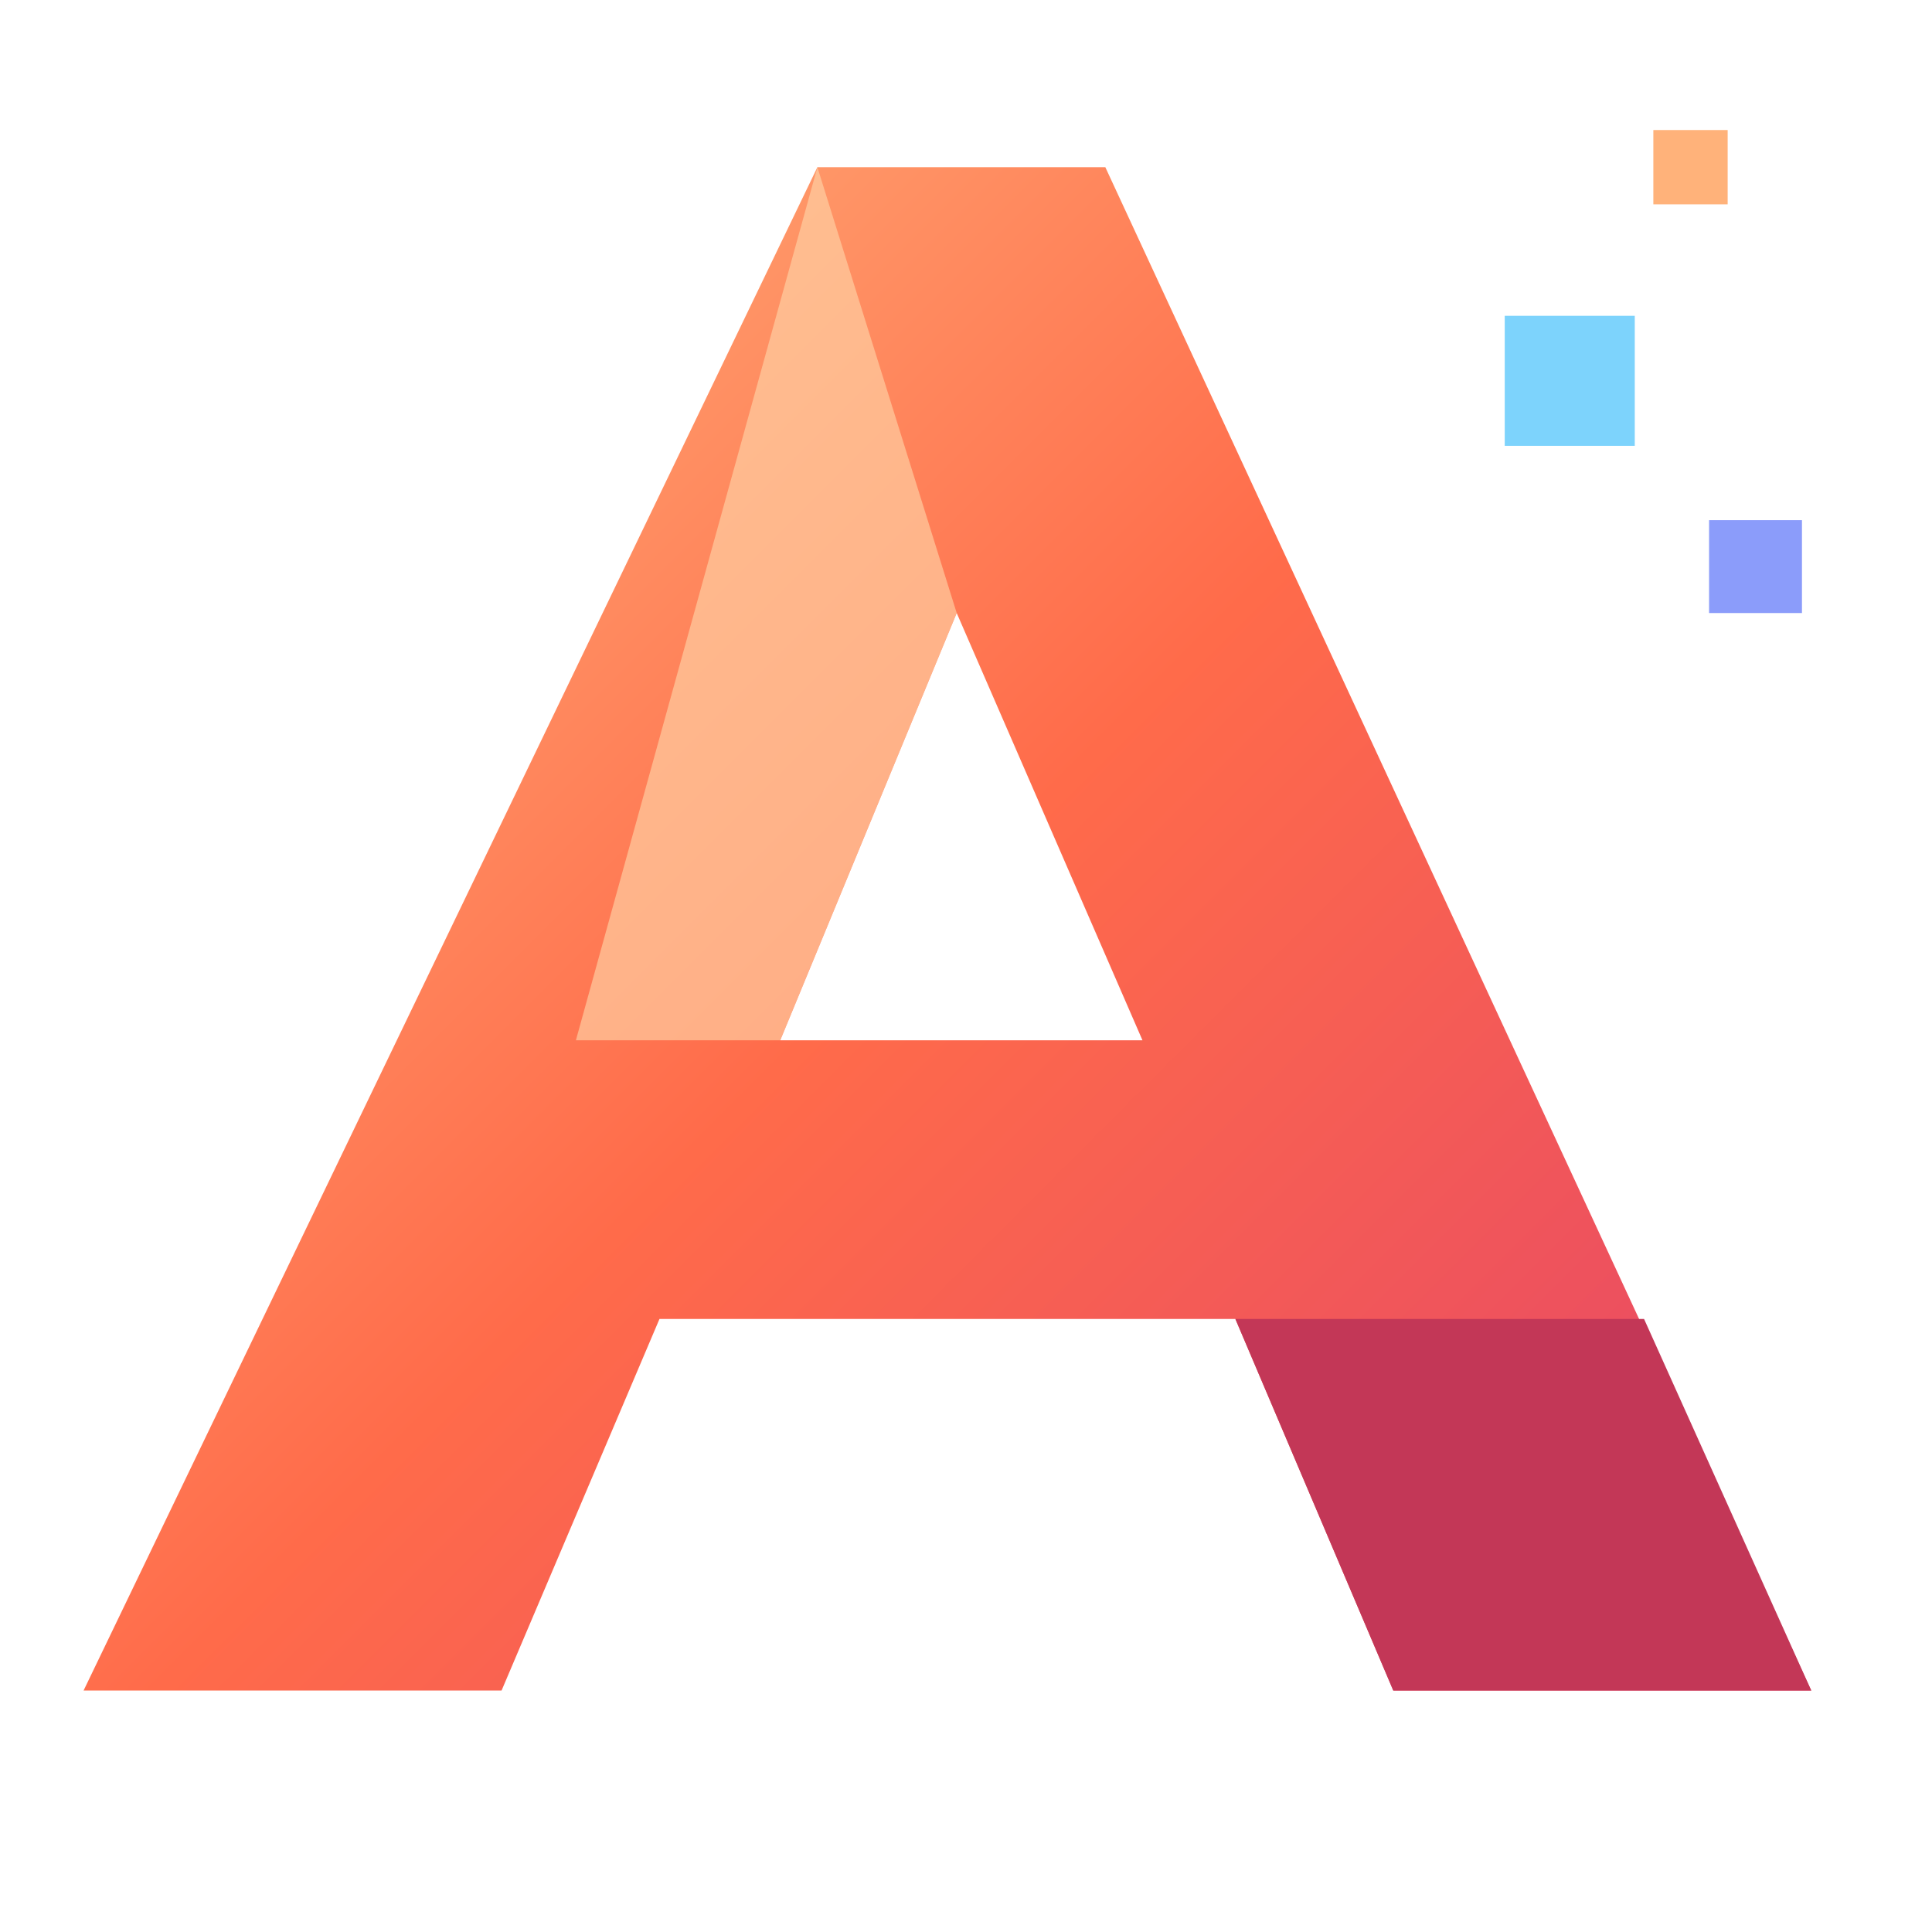
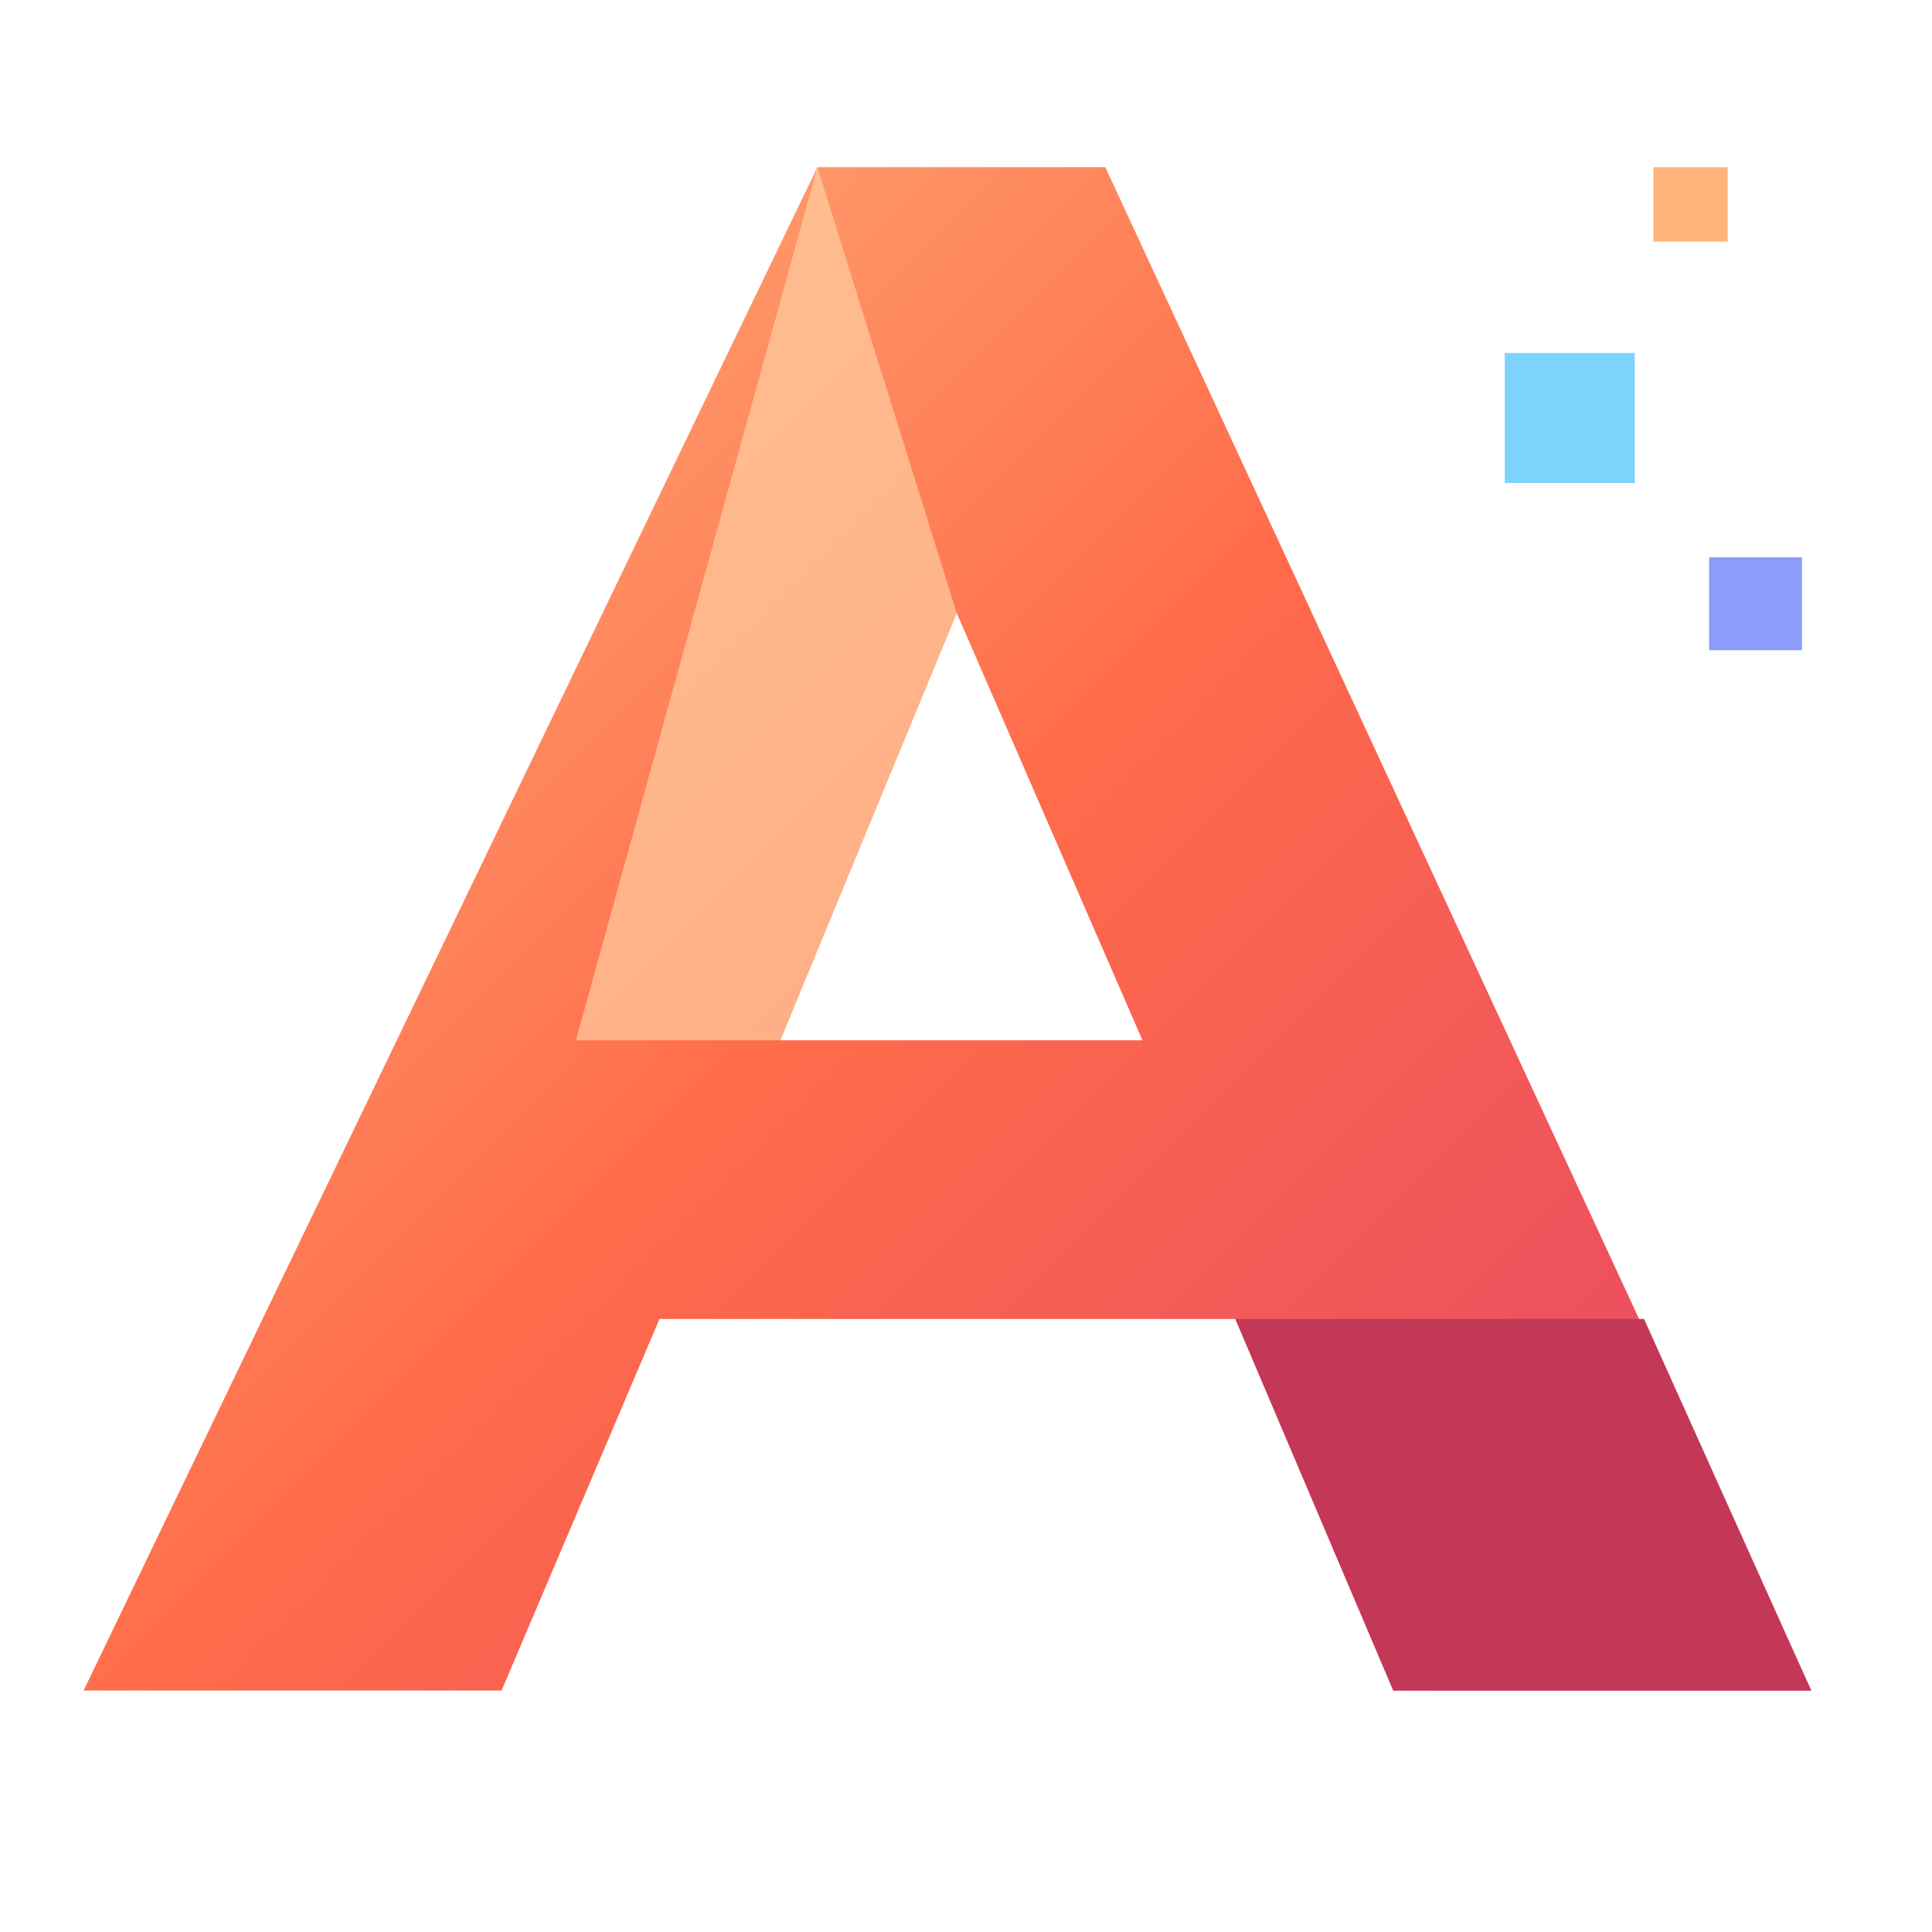
<svg xmlns="http://www.w3.org/2000/svg" width="208" height="208" viewBox="0 0 208 208" role="img" aria-labelledby="title desc">
  <defs>
    <linearGradient id="ember" x1="25" y1="20" x2="185" y2="180" gradientUnits="userSpaceOnUse">
      <stop stop-color="#ffb27a" />
      <stop offset=".48" stop-color="#ff6b4a" />
      <stop offset="1" stop-color="#e54567" />
    </linearGradient>
  </defs>
  <path fill="url(#ember)" fill-rule="evenodd" d="M88 18h31l76 164h-45l-17-40H71l-17 40H9L88 18zm15 48-19 46h39l-20-46z" />
  <path fill="#ffd2a6" d="m88 18 15 48-19 46H62z" opacity=".65" />
  <path fill="#c33757" d="m133 142 17 40h45l-18-40z" />
-   <path fill="#7dd3fc" d="M162 34h14v14h-14z" />
-   <path fill="#8b9cfa" d="M184 56h10v10h-10z" />
-   <path fill="#ffb27a" d="M178 14h8v8h-8z" />
+   <path fill="#7dd3fc" d="M162 38h14v14h-14z" />
+   <path fill="#8b9cfa" d="M184 60h10v10h-10z" />
+   <path fill="#ffb27a" d="M178 18h8v8h-8z" />
</svg>
